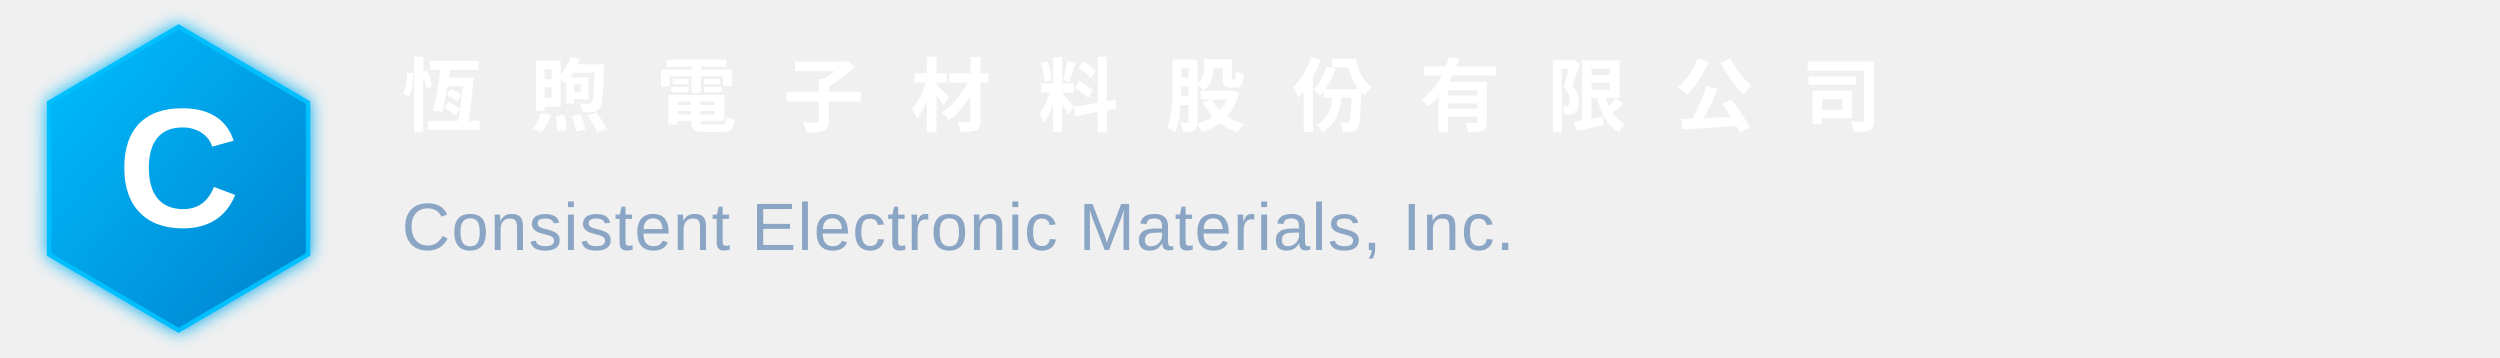
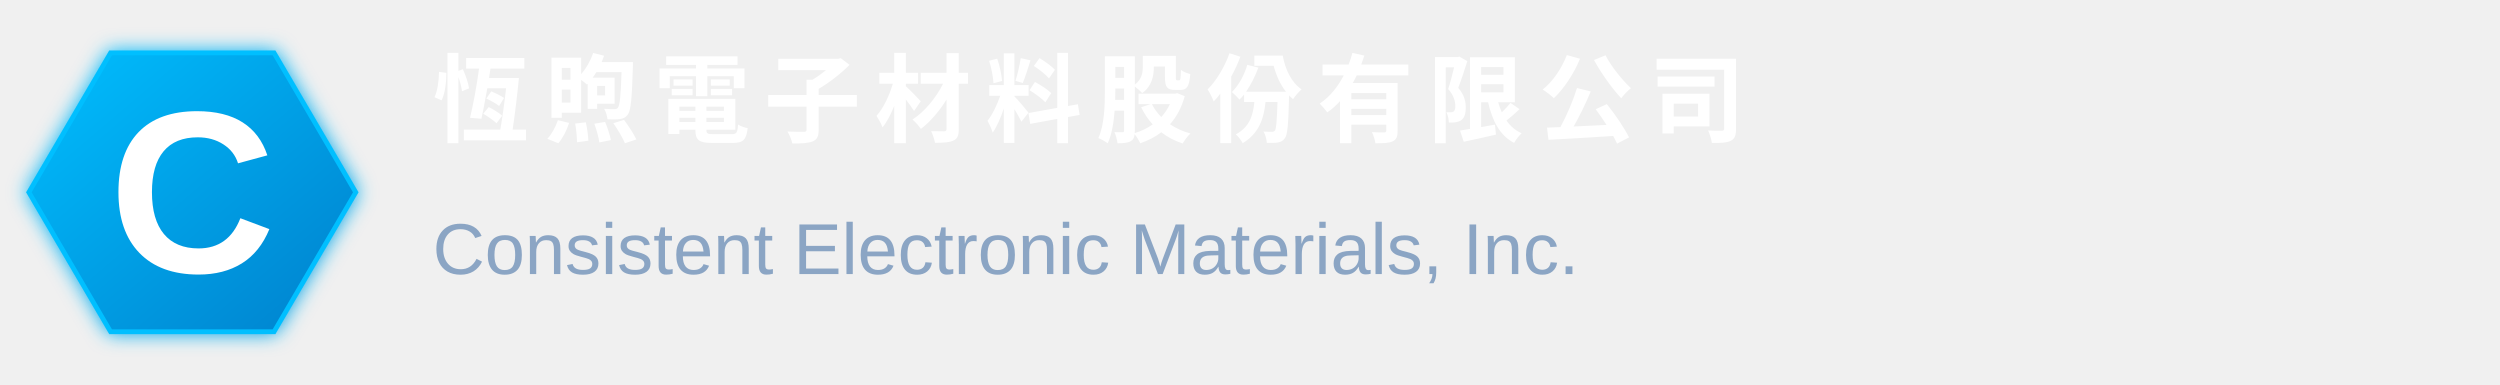
- <svg xmlns="http://www.w3.org/2000/svg" viewBox="0 0 560 80" width="560" height="80">
+ <svg xmlns="http://www.w3.org/2000/svg" viewBox="0 0 520 80" width="520" height="80">
  <defs>
    <filter id="glow">
      <feGaussianBlur stdDeviation="2" result="coloredBlur" />
      <feMerge>
        <feMergeNode in="coloredBlur" />
        <feMergeNode in="SourceGraphic" />
      </feMerge>
    </filter>
    <linearGradient id="hexGrad" x1="0%" y1="0%" x2="100%" y2="100%">
      <stop offset="0%" style="stop-color:#00BFFF;stop-opacity:1" />
      <stop offset="100%" style="stop-color:#0080CC;stop-opacity:1" />
    </linearGradient>
  </defs>
-   <polygon points="40,6 69,23 69,57 40,74 11,57 11,23" fill="url(#hexGrad)" filter="url(#glow)" stroke="#00BFFF" stroke-width="1" />
-   <text x="40" y="40" font-family="Arial, sans-serif" font-size="38" font-weight="800" fill="white" text-anchor="middle" dominant-baseline="middle">C</text>
-   <text x="90" y="28" font-family="'PingFang TC', 'Microsoft JhengHei', Arial, sans-serif" font-size="18" font-weight="700" fill="white" letter-spacing="10.5">恆煦電子材料股份有限公司</text>
-   <text x="90" y="56" font-family="Arial, 'Segoe UI', sans-serif" font-size="15" font-weight="400" fill="#8ba5c4" letter-spacing="0.3">Consistent Electronic Materials, Inc.</text>
+   <polygon points="74,40 57,11 23,11 6,40 23,69 57,69" fill="url(#hexGrad)" filter="url(#glow)" stroke="#00BFFF" stroke-width="1" />
+   <text x="40" y="40" font-family="Arial, sans-serif" font-size="48" font-weight="800" fill="white" text-anchor="middle" dominant-baseline="central">C</text>
+   <text x="90" y="28" font-family="'PingFang TC', 'Microsoft JhengHei', Arial, sans-serif" font-size="20" font-weight="700" fill="white" letter-spacing="3">恆煦電子材料股份有限公司</text>
+   <text x="90" y="57" font-family="Arial, 'Segoe UI', sans-serif" font-size="15" font-weight="400" fill="#8ba5c4" textLength="282" lengthAdjust="spacingAndGlyphs">Consistent Electronic Materials, Inc.</text>
</svg>
